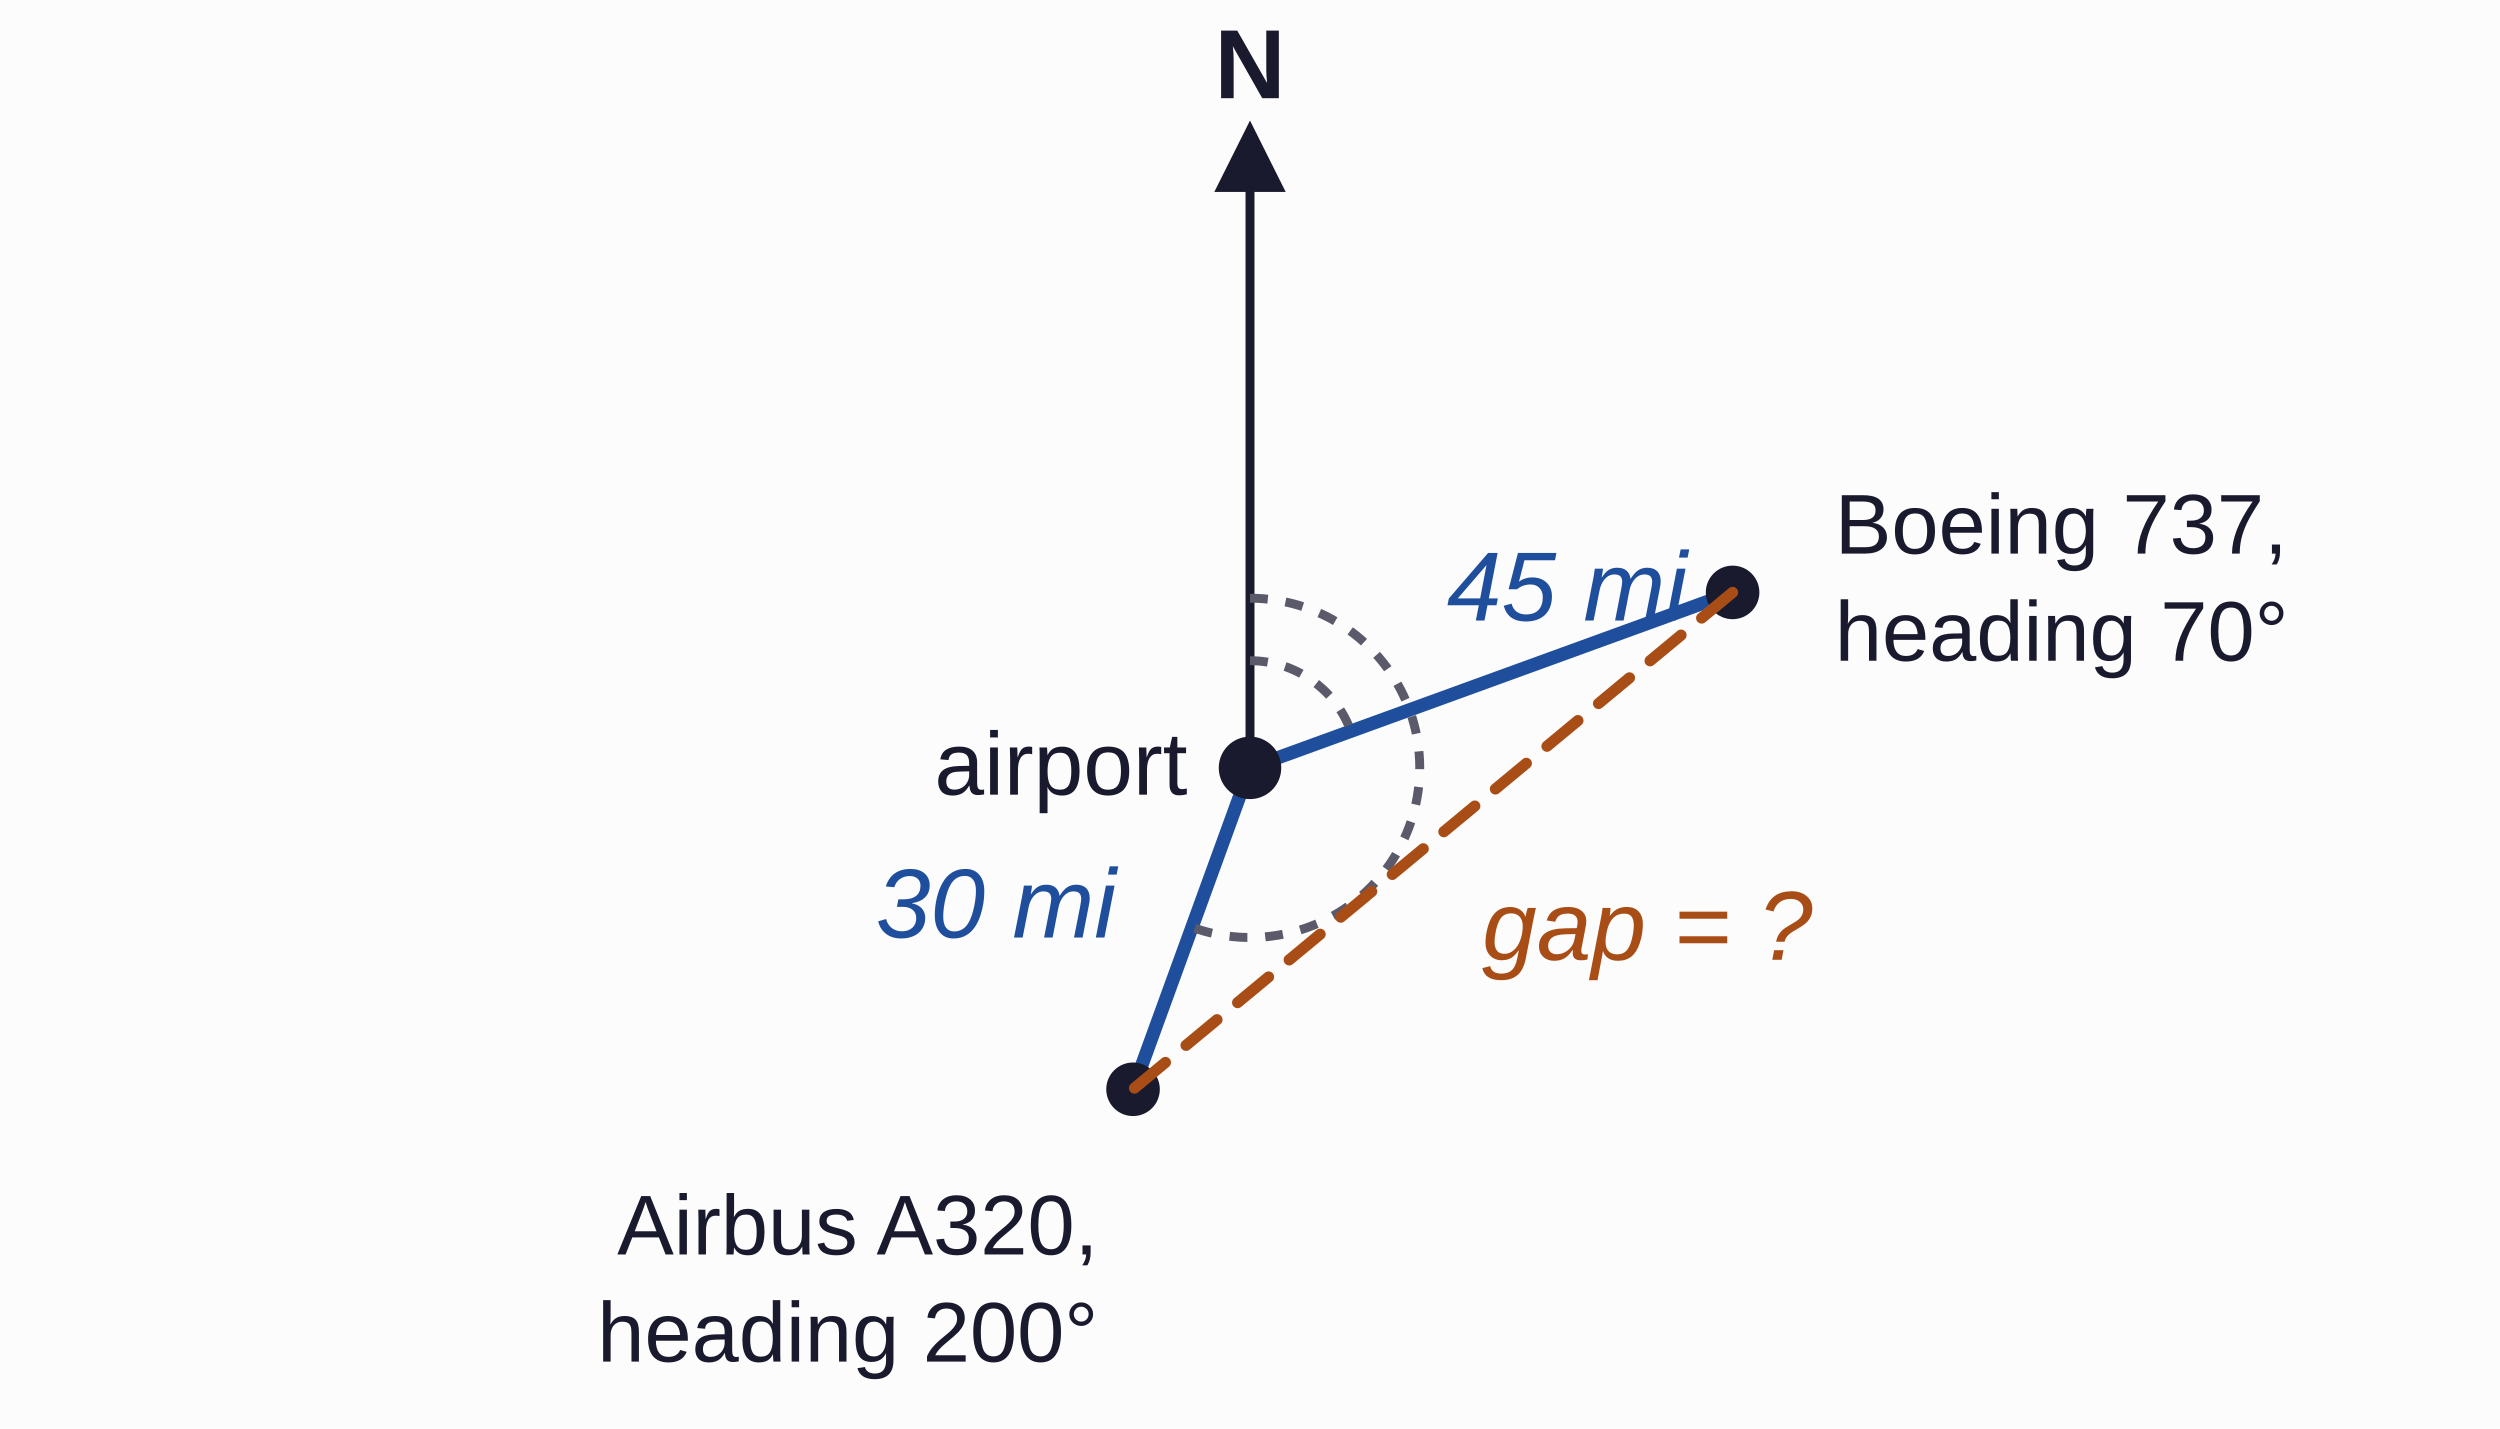
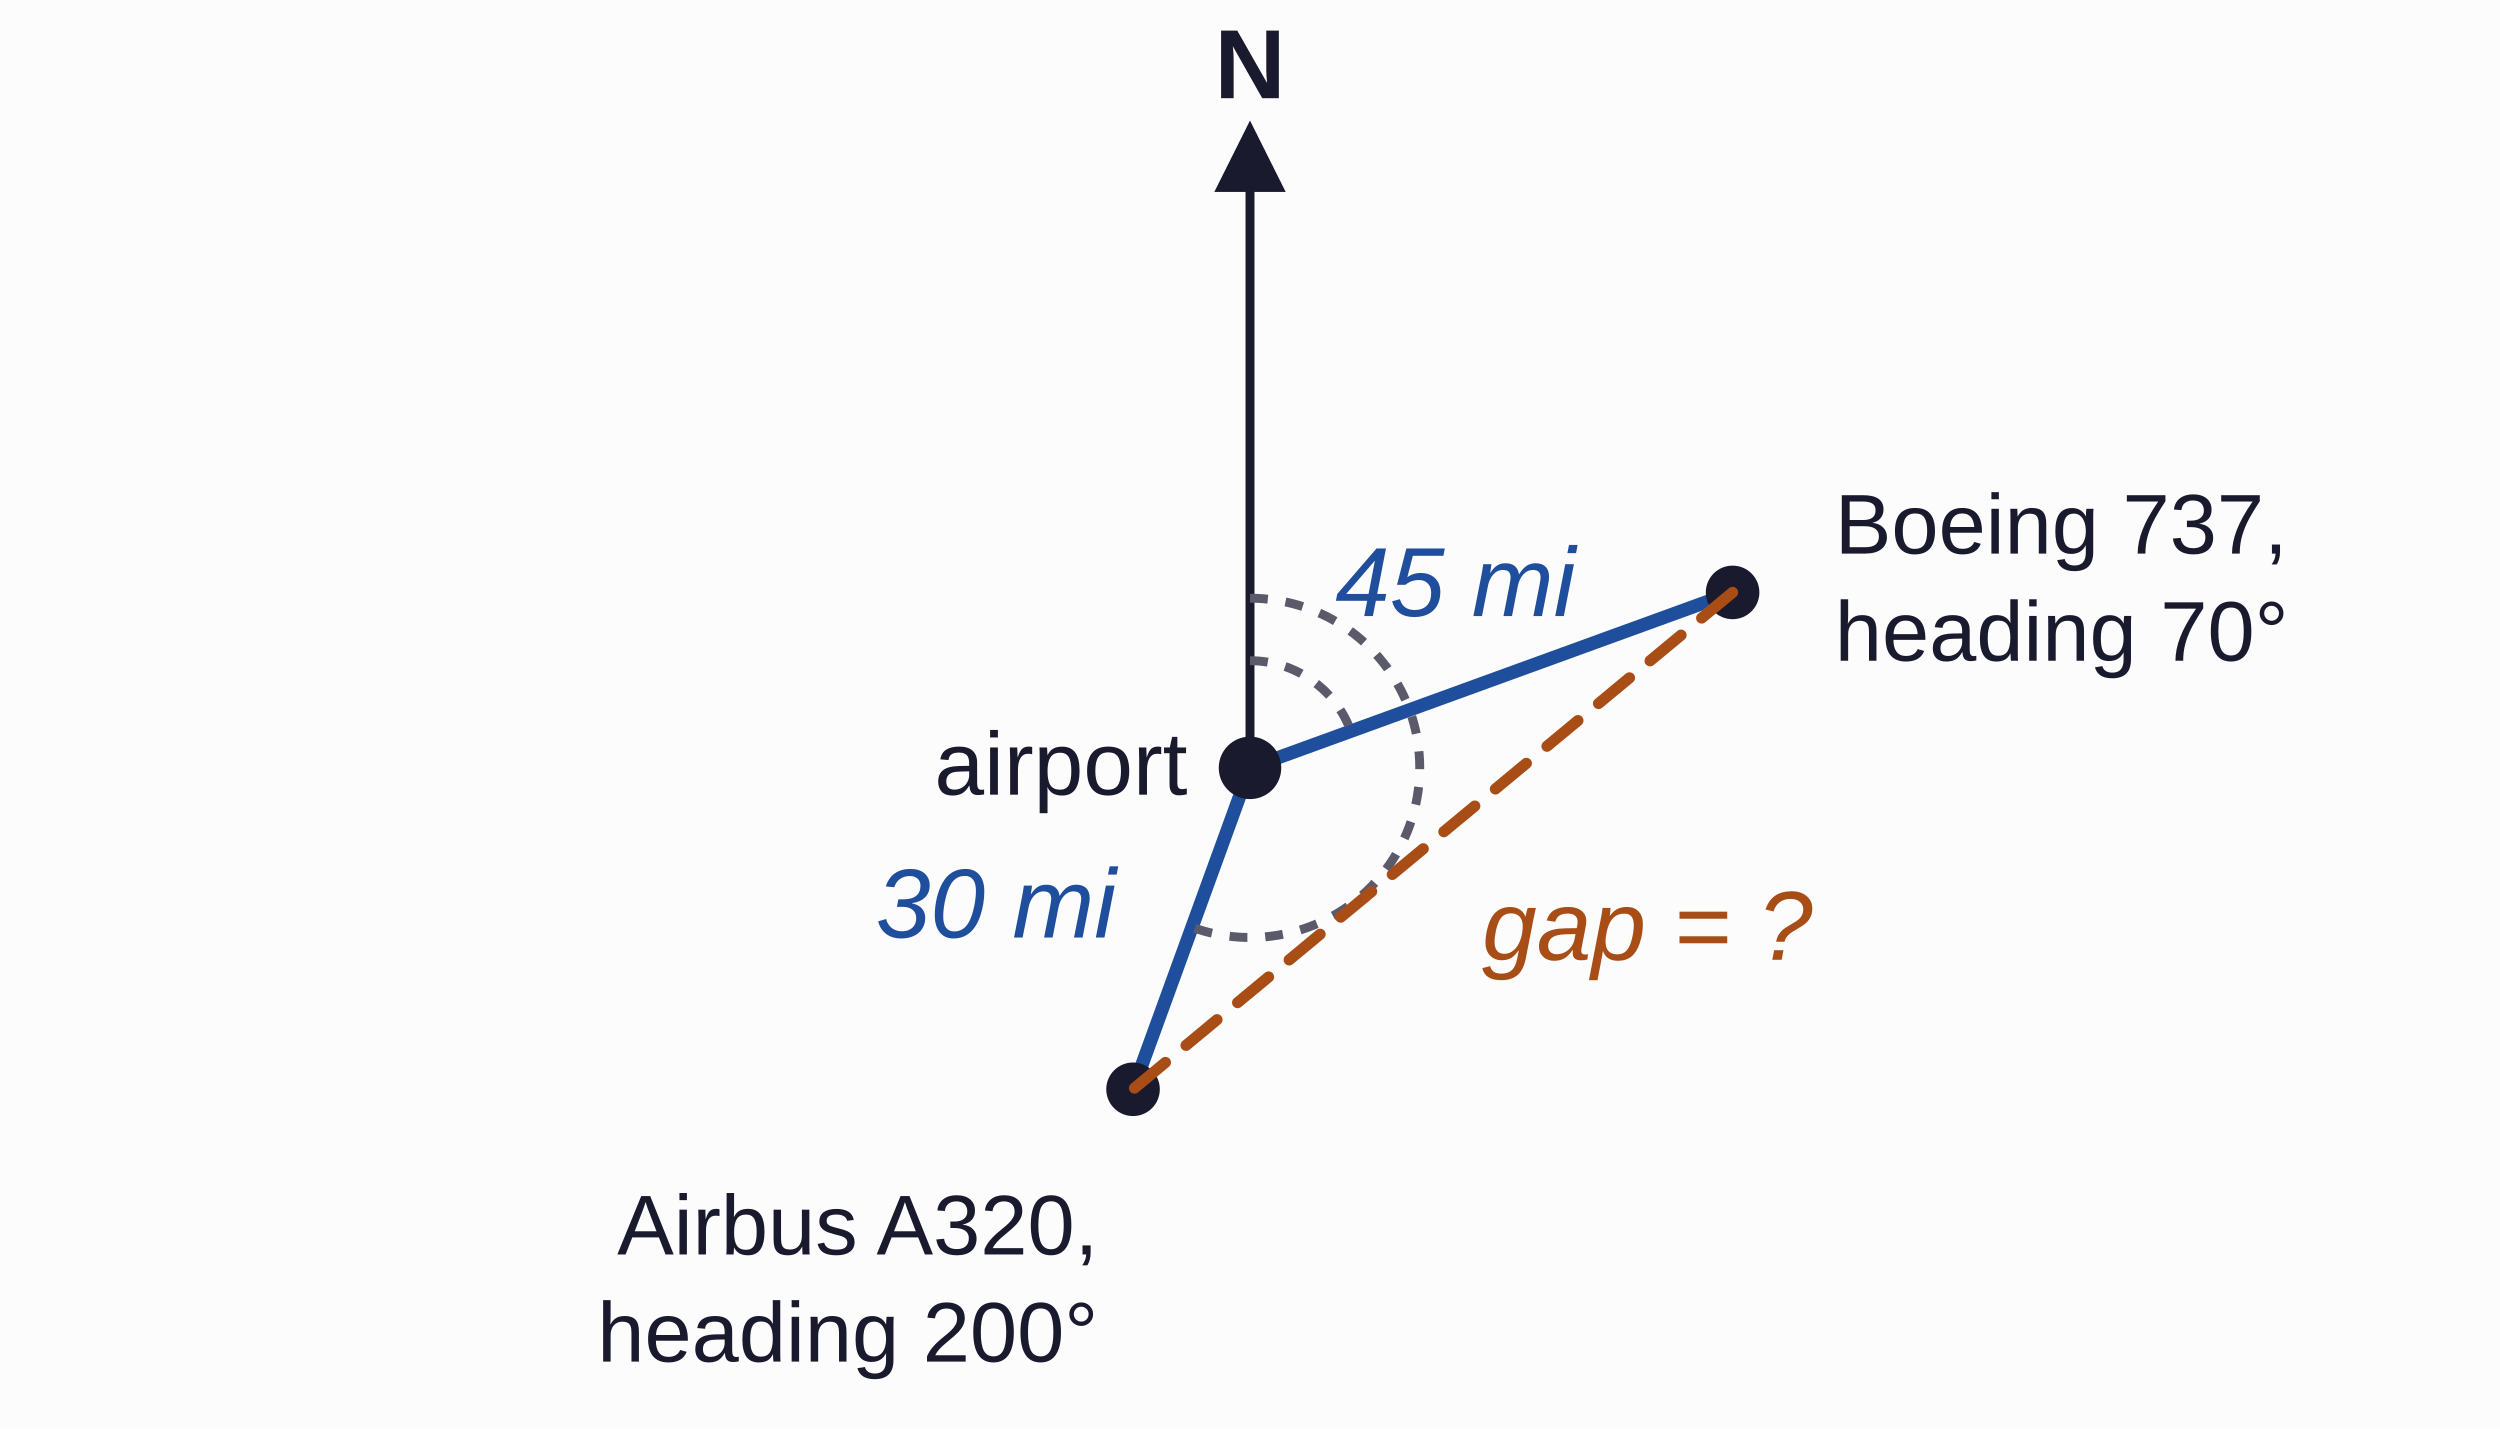
<svg viewBox="0 0 560 320" font-family="Arial, Helvetica, sans-serif" font-size="24">
  <rect x="0" y="0" width="560" height="320" fill="#fcfcfc" />
  <line x1="280.0" y1="172.0" x2="280.0" y2="37.0" stroke="#1a1a2e" stroke-width="2" stroke-linecap="round" />
  <path d="M 280 27 l -8 16 l 16 0 z" fill="#1a1a2e" />
  <text x="280" y="22" text-anchor="middle" fill="#1a1a2e" font-size="22" font-weight="bold">N</text>
  <line x1="280.0" y1="172.0" x2="388.1" y2="132.7" stroke="#1f4e9c" stroke-width="3" stroke-linecap="round" />
  <line x1="280.0" y1="172.0" x2="253.8" y2="244.0" stroke="#1f4e9c" stroke-width="3" stroke-linecap="round" />
  <circle cx="280.0" cy="172.0" r="7" fill="#1a1a2e" />
  <text x="266" y="178" text-anchor="end" fill="#1a1a2e" font-size="20">airport</text>
  <path d="M 280.0 148.0 A 24 24 0 0 1 302.6 163.8" fill="none" stroke="#5a5a6a" stroke-width="2" stroke-dasharray="4 4" />
  <circle cx="388.1" cy="132.7" r="6" fill="#1a1a2e" />
  <text x="411" y="124" text-anchor="start" fill="#1a1a2e" font-size="19">Boeing 737,</text>
  <text x="411" y="148" text-anchor="start" fill="#1a1a2e" font-size="19">heading 70°</text>
  <path d="M 280.0 134.0 A 38 38 0 1 1 267.0 207.7" fill="none" stroke="#5a5a6a" stroke-width="2" stroke-dasharray="4 4" />
  <circle cx="253.8" cy="244.0" r="6" fill="#1a1a2e" />
  <text x="246" y="281" text-anchor="end" fill="#1a1a2e" font-size="19">Airbus A320,</text>
  <text x="246" y="305" text-anchor="end" fill="#1a1a2e" font-size="19">heading 200°</text>
-   <text x="351" y="139" text-anchor="middle" fill="#1f4e9c" font-size="22" font-style="italic">45 mi</text>
+   <text x="326" y="138" text-anchor="middle" fill="#1f4e9c" font-size="22" font-style="italic">45 mi</text>
  <text x="250" y="210" text-anchor="end" fill="#1f4e9c" font-size="22" font-style="italic">30 mi</text>
  <line x1="388.1" y1="132.7" x2="253.8" y2="244.0" stroke="#a84d16" stroke-width="2.5" stroke-linecap="round" stroke-dasharray="9 6" />
  <text x="332" y="215" text-anchor="start" fill="#a84d16" font-size="22" font-style="italic">gap = ?</text>
</svg>
